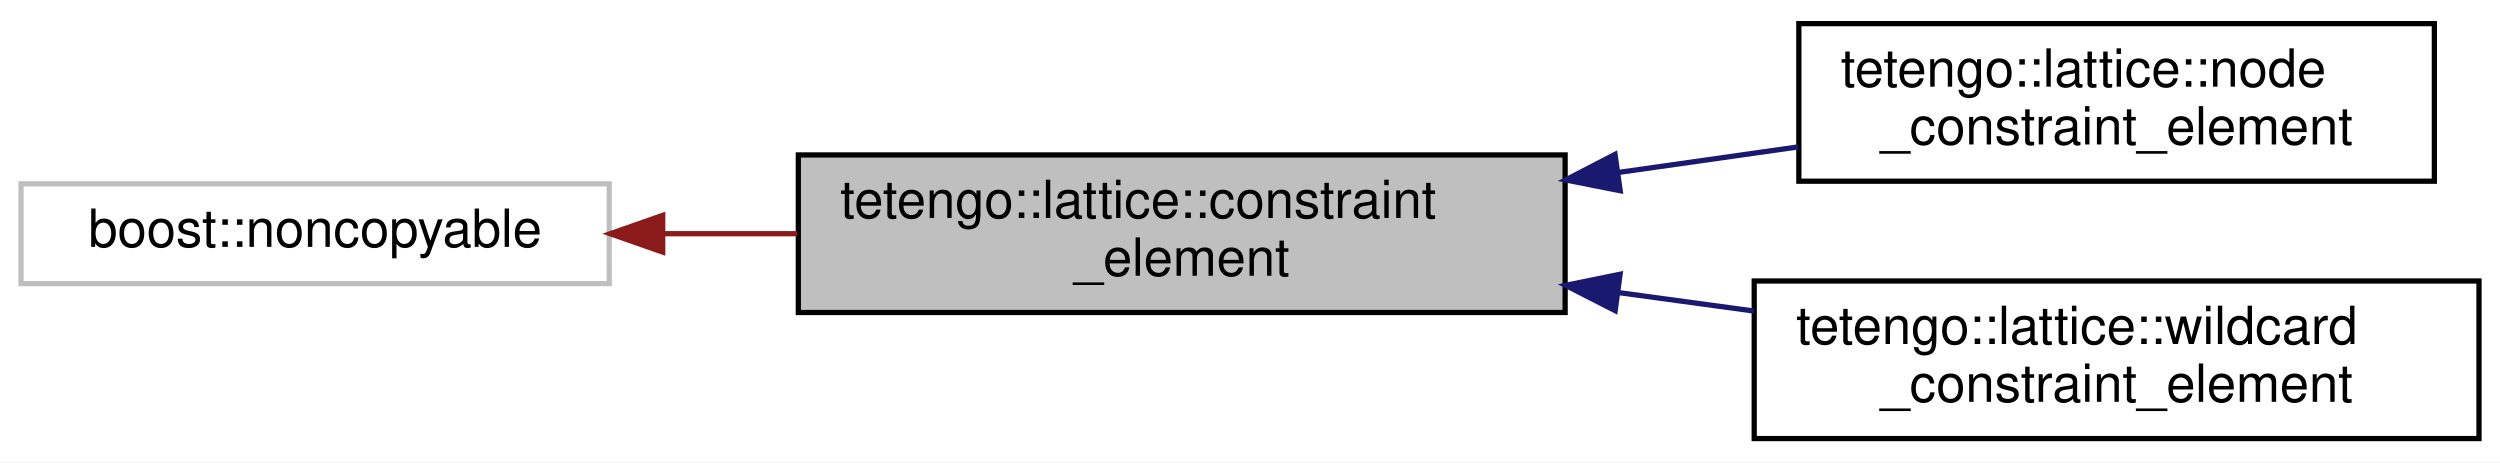
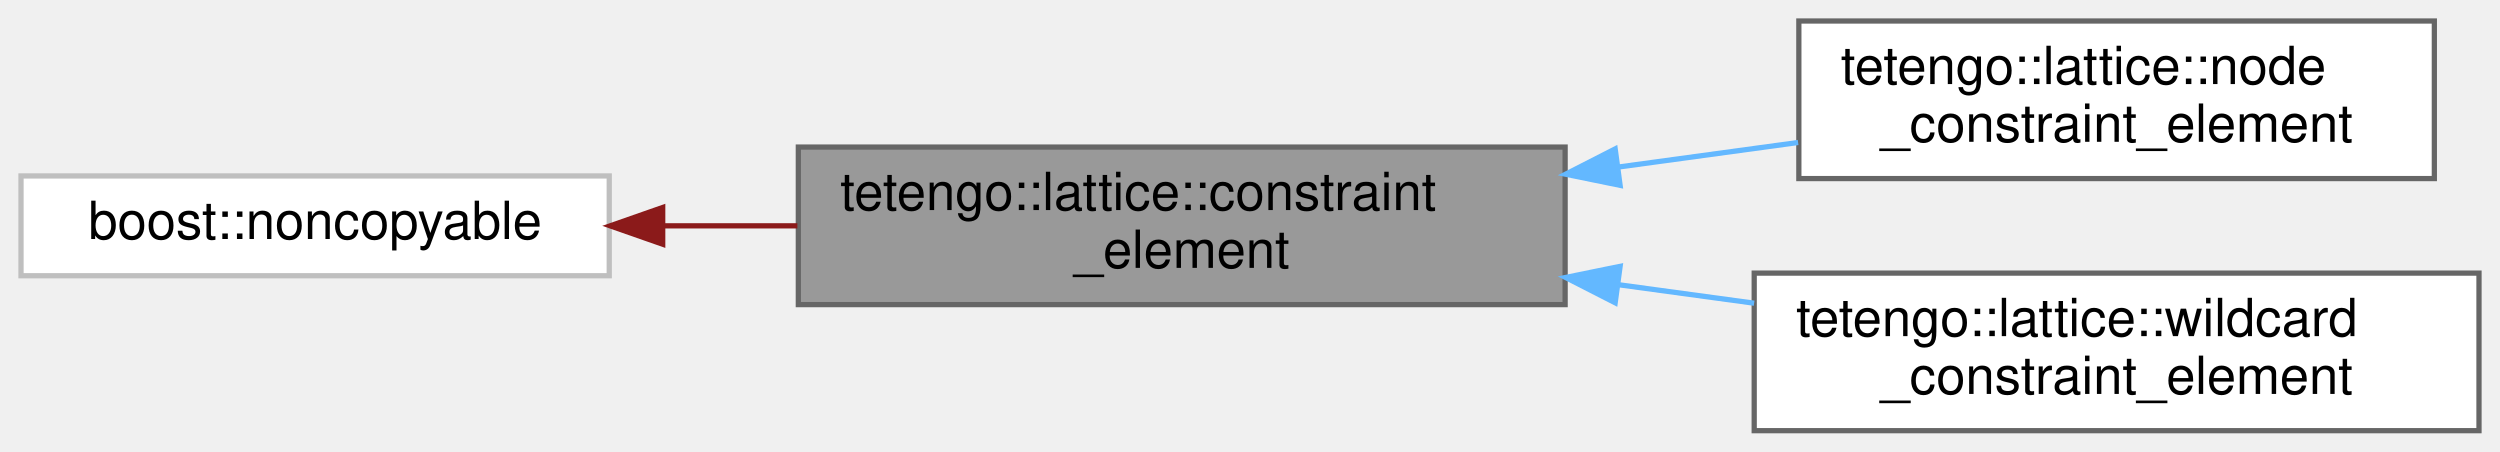
- <svg xmlns="http://www.w3.org/2000/svg" xmlns:xlink="http://www.w3.org/1999/xlink" width="476pt" height="88pt" viewBox="0.00 0.00 476.00 88.00">
-   <g id="graph0" class="graph" transform="scale(1 1) rotate(0) translate(4 84)">
-     <polygon fill="white" stroke="transparent" points="-4,4 -4,-84 472,-84 472,4 -4,4" />
+ <svg xmlns="http://www.w3.org/2000/svg" xmlns:xlink="http://www.w3.org/1999/xlink" width="476pt" height="86pt" viewBox="0.00 0.00 476.00 86.00">
+   <g id="graph0" class="graph" transform="scale(1 1) rotate(0) translate(4 82)">
    <g id="node1" class="node">
      <g id="a_node1">
        <a xlink:title="A constraint element.">
-           <polygon fill="#bfbfbf" stroke="black" points="148,-24.5 148,-54.5 294,-54.5 294,-24.5 148,-24.5" />
-           <text text-anchor="start" x="156" y="-42.5" font-family="Helvetica,sans-Serif" font-size="10.00">tetengo::lattice::constraint</text>
-           <text text-anchor="middle" x="221" y="-31.5" font-family="Helvetica,sans-Serif" font-size="10.00">_element</text>
+           <polygon fill="#999999" stroke="#666666" points="294,-54 148,-54 148,-24 294,-24 294,-54" />
+           <text text-anchor="start" x="156" y="-42" font-family="Helvetica,sans-Serif" font-size="10.00">tetengo::lattice::constraint</text>
+           <text text-anchor="middle" x="221" y="-31" font-family="Helvetica,sans-Serif" font-size="10.00">_element</text>
        </a>
      </g>
    </g>
    <g id="node3" class="node">
      <g id="a_node3">
        <a xlink:href="classtetengo_1_1lattice_1_1node__constraint__element.html" target="_top" xlink:title="A node constraint element.">
-           <polygon fill="white" stroke="black" points="338.5,-49.5 338.5,-79.5 459.5,-79.5 459.5,-49.5 338.5,-49.5" />
-           <text text-anchor="start" x="346.5" y="-67.5" font-family="Helvetica,sans-Serif" font-size="10.00">tetengo::lattice::node</text>
-           <text text-anchor="middle" x="399" y="-56.5" font-family="Helvetica,sans-Serif" font-size="10.00">_constraint_element</text>
+           <polygon fill="white" stroke="#666666" points="459.5,-78 338.5,-78 338.5,-48 459.5,-48 459.5,-78" />
+           <text text-anchor="start" x="346.5" y="-66" font-family="Helvetica,sans-Serif" font-size="10.00">tetengo::lattice::node</text>
+           <text text-anchor="middle" x="399" y="-55" font-family="Helvetica,sans-Serif" font-size="10.00">_constraint_element</text>
        </a>
      </g>
    </g>
    <g id="edge2" class="edge">
-       <path fill="none" stroke="midnightblue" d="M304.17,-51.17C315.7,-52.81 327.36,-54.47 338.36,-56.03" />
-       <polygon fill="midnightblue" stroke="midnightblue" points="304.49,-47.68 294.09,-49.74 303.5,-54.61 304.49,-47.68" />
+       <path fill="none" stroke="#63b8ff" d="M304.17,-50.2C315.7,-51.78 327.36,-53.37 338.36,-54.87" />
+       <polygon fill="#63b8ff" stroke="#63b8ff" points="304.47,-46.71 294.09,-48.83 303.53,-53.65 304.47,-46.71" />
    </g>
    <g id="node4" class="node">
      <g id="a_node4">
        <a xlink:href="classtetengo_1_1lattice_1_1wildcard__constraint__element.html" target="_top" xlink:title="A wildcard constraint element.">
-           <polygon fill="white" stroke="black" points="330,-0.5 330,-30.5 468,-30.5 468,-0.5 330,-0.5" />
-           <text text-anchor="start" x="338" y="-18.5" font-family="Helvetica,sans-Serif" font-size="10.00">tetengo::lattice::wildcard</text>
-           <text text-anchor="middle" x="399" y="-7.5" font-family="Helvetica,sans-Serif" font-size="10.00">_constraint_element</text>
+           <polygon fill="white" stroke="#666666" points="468,-30 330,-30 330,0 468,0 468,-30" />
+           <text text-anchor="start" x="338" y="-18" font-family="Helvetica,sans-Serif" font-size="10.00">tetengo::lattice::wildcard</text>
+           <text text-anchor="middle" x="399" y="-7" font-family="Helvetica,sans-Serif" font-size="10.00">_constraint_element</text>
        </a>
      </g>
    </g>
    <g id="edge3" class="edge">
-       <path fill="none" stroke="midnightblue" d="M304.18,-28.29C312.82,-27.12 321.53,-25.93 329.99,-24.77" />
-       <polygon fill="midnightblue" stroke="midnightblue" points="303.53,-24.85 294.09,-29.67 304.47,-31.79 303.53,-24.85" />
+       <path fill="none" stroke="#63b8ff" d="M304.18,-27.79C312.82,-26.62 321.53,-25.43 329.99,-24.27" />
+       <polygon fill="#63b8ff" stroke="#63b8ff" points="303.53,-24.35 294.09,-29.17 304.47,-31.29 303.53,-24.35" />
    </g>
    <g id="node2" class="node">
      <g id="a_node2">
        <a xlink:title=" ">
-           <polygon fill="white" stroke="#bfbfbf" points="0,-30 0,-49 112,-49 112,-30 0,-30" />
-           <text text-anchor="middle" x="56" y="-37" font-family="Helvetica,sans-Serif" font-size="10.00">boost::noncopyable</text>
+           <polygon fill="white" stroke="#bfbfbf" points="112,-48.5 0,-48.5 0,-29.5 112,-29.5 112,-48.5" />
+           <text text-anchor="middle" x="56" y="-36.5" font-family="Helvetica,sans-Serif" font-size="10.00">boost::noncopyable</text>
        </a>
      </g>
    </g>
    <g id="edge1" class="edge">
-       <path fill="none" stroke="#8b1a1a" d="M122.29,-39.5C130.68,-39.5 139.32,-39.5 147.82,-39.5" />
-       <polygon fill="#8b1a1a" stroke="#8b1a1a" points="122.18,-36 112.18,-39.5 122.18,-43 122.18,-36" />
+       <path fill="none" stroke="#8b1a1a" d="M122.29,-39C130.68,-39 139.32,-39 147.82,-39" />
+       <polygon fill="#8b1a1a" stroke="#8b1a1a" points="122.18,-35.5 112.18,-39 122.18,-42.5 122.18,-35.5" />
    </g>
  </g>
</svg>
